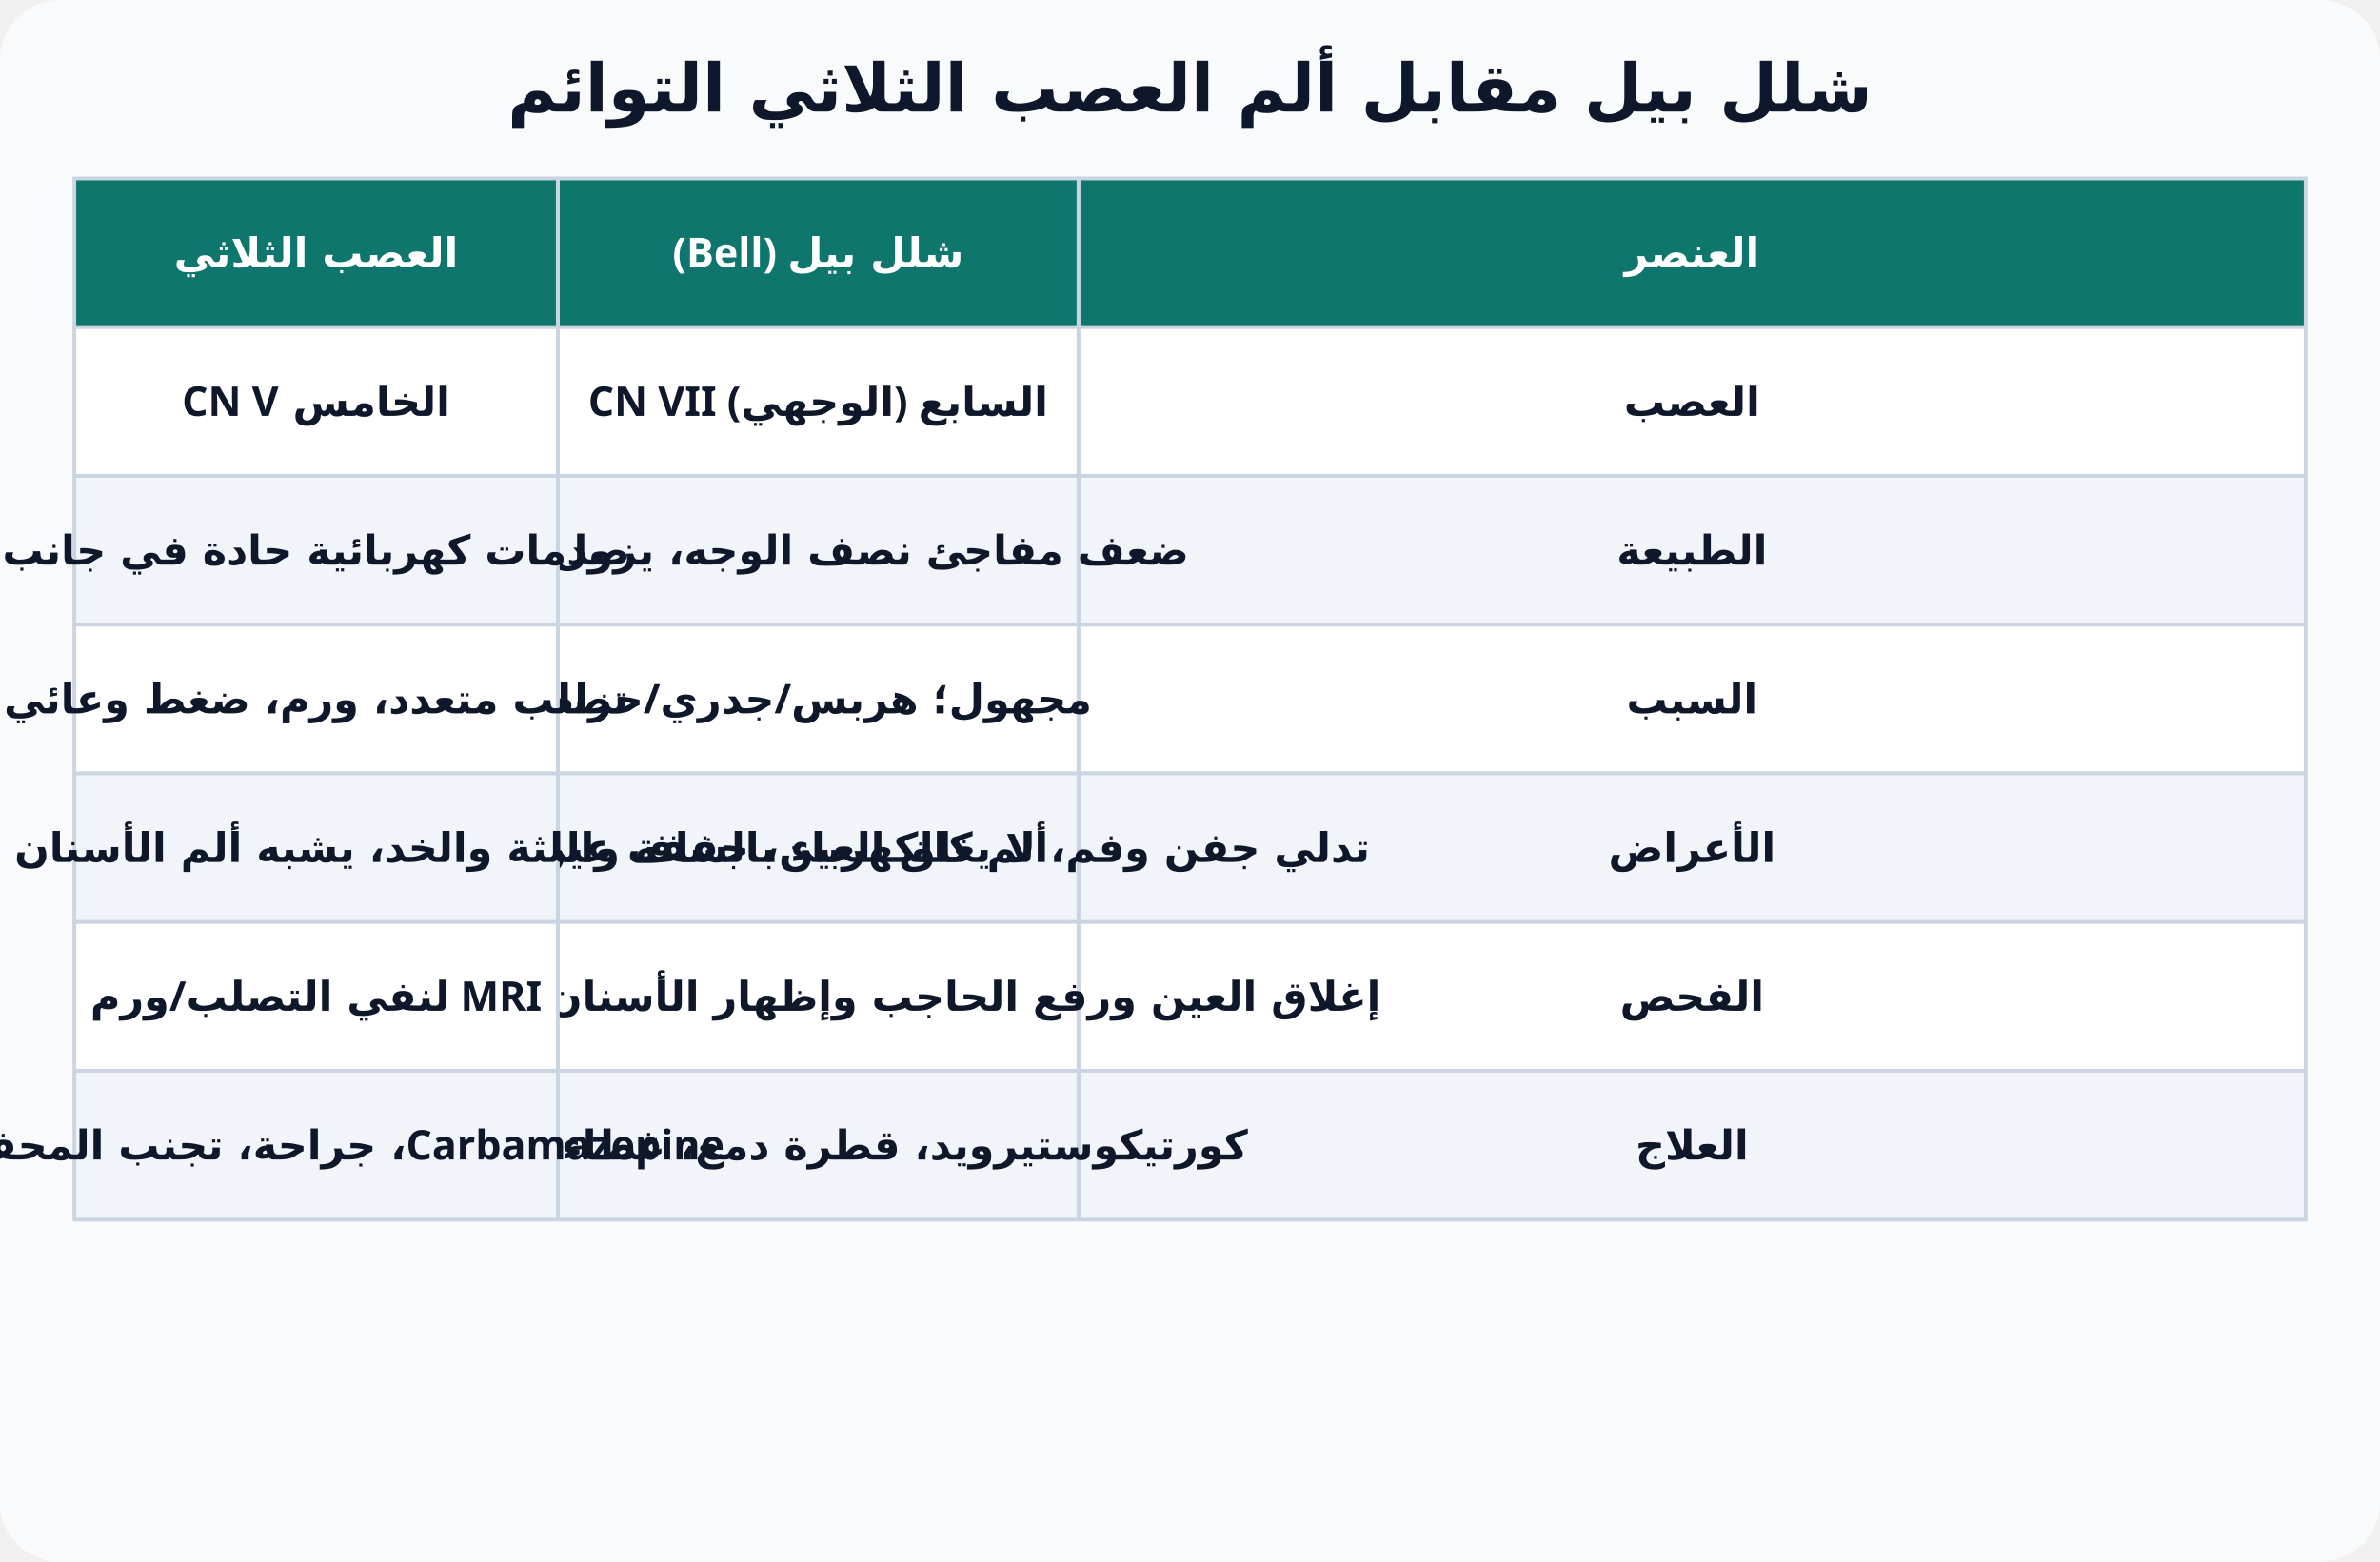
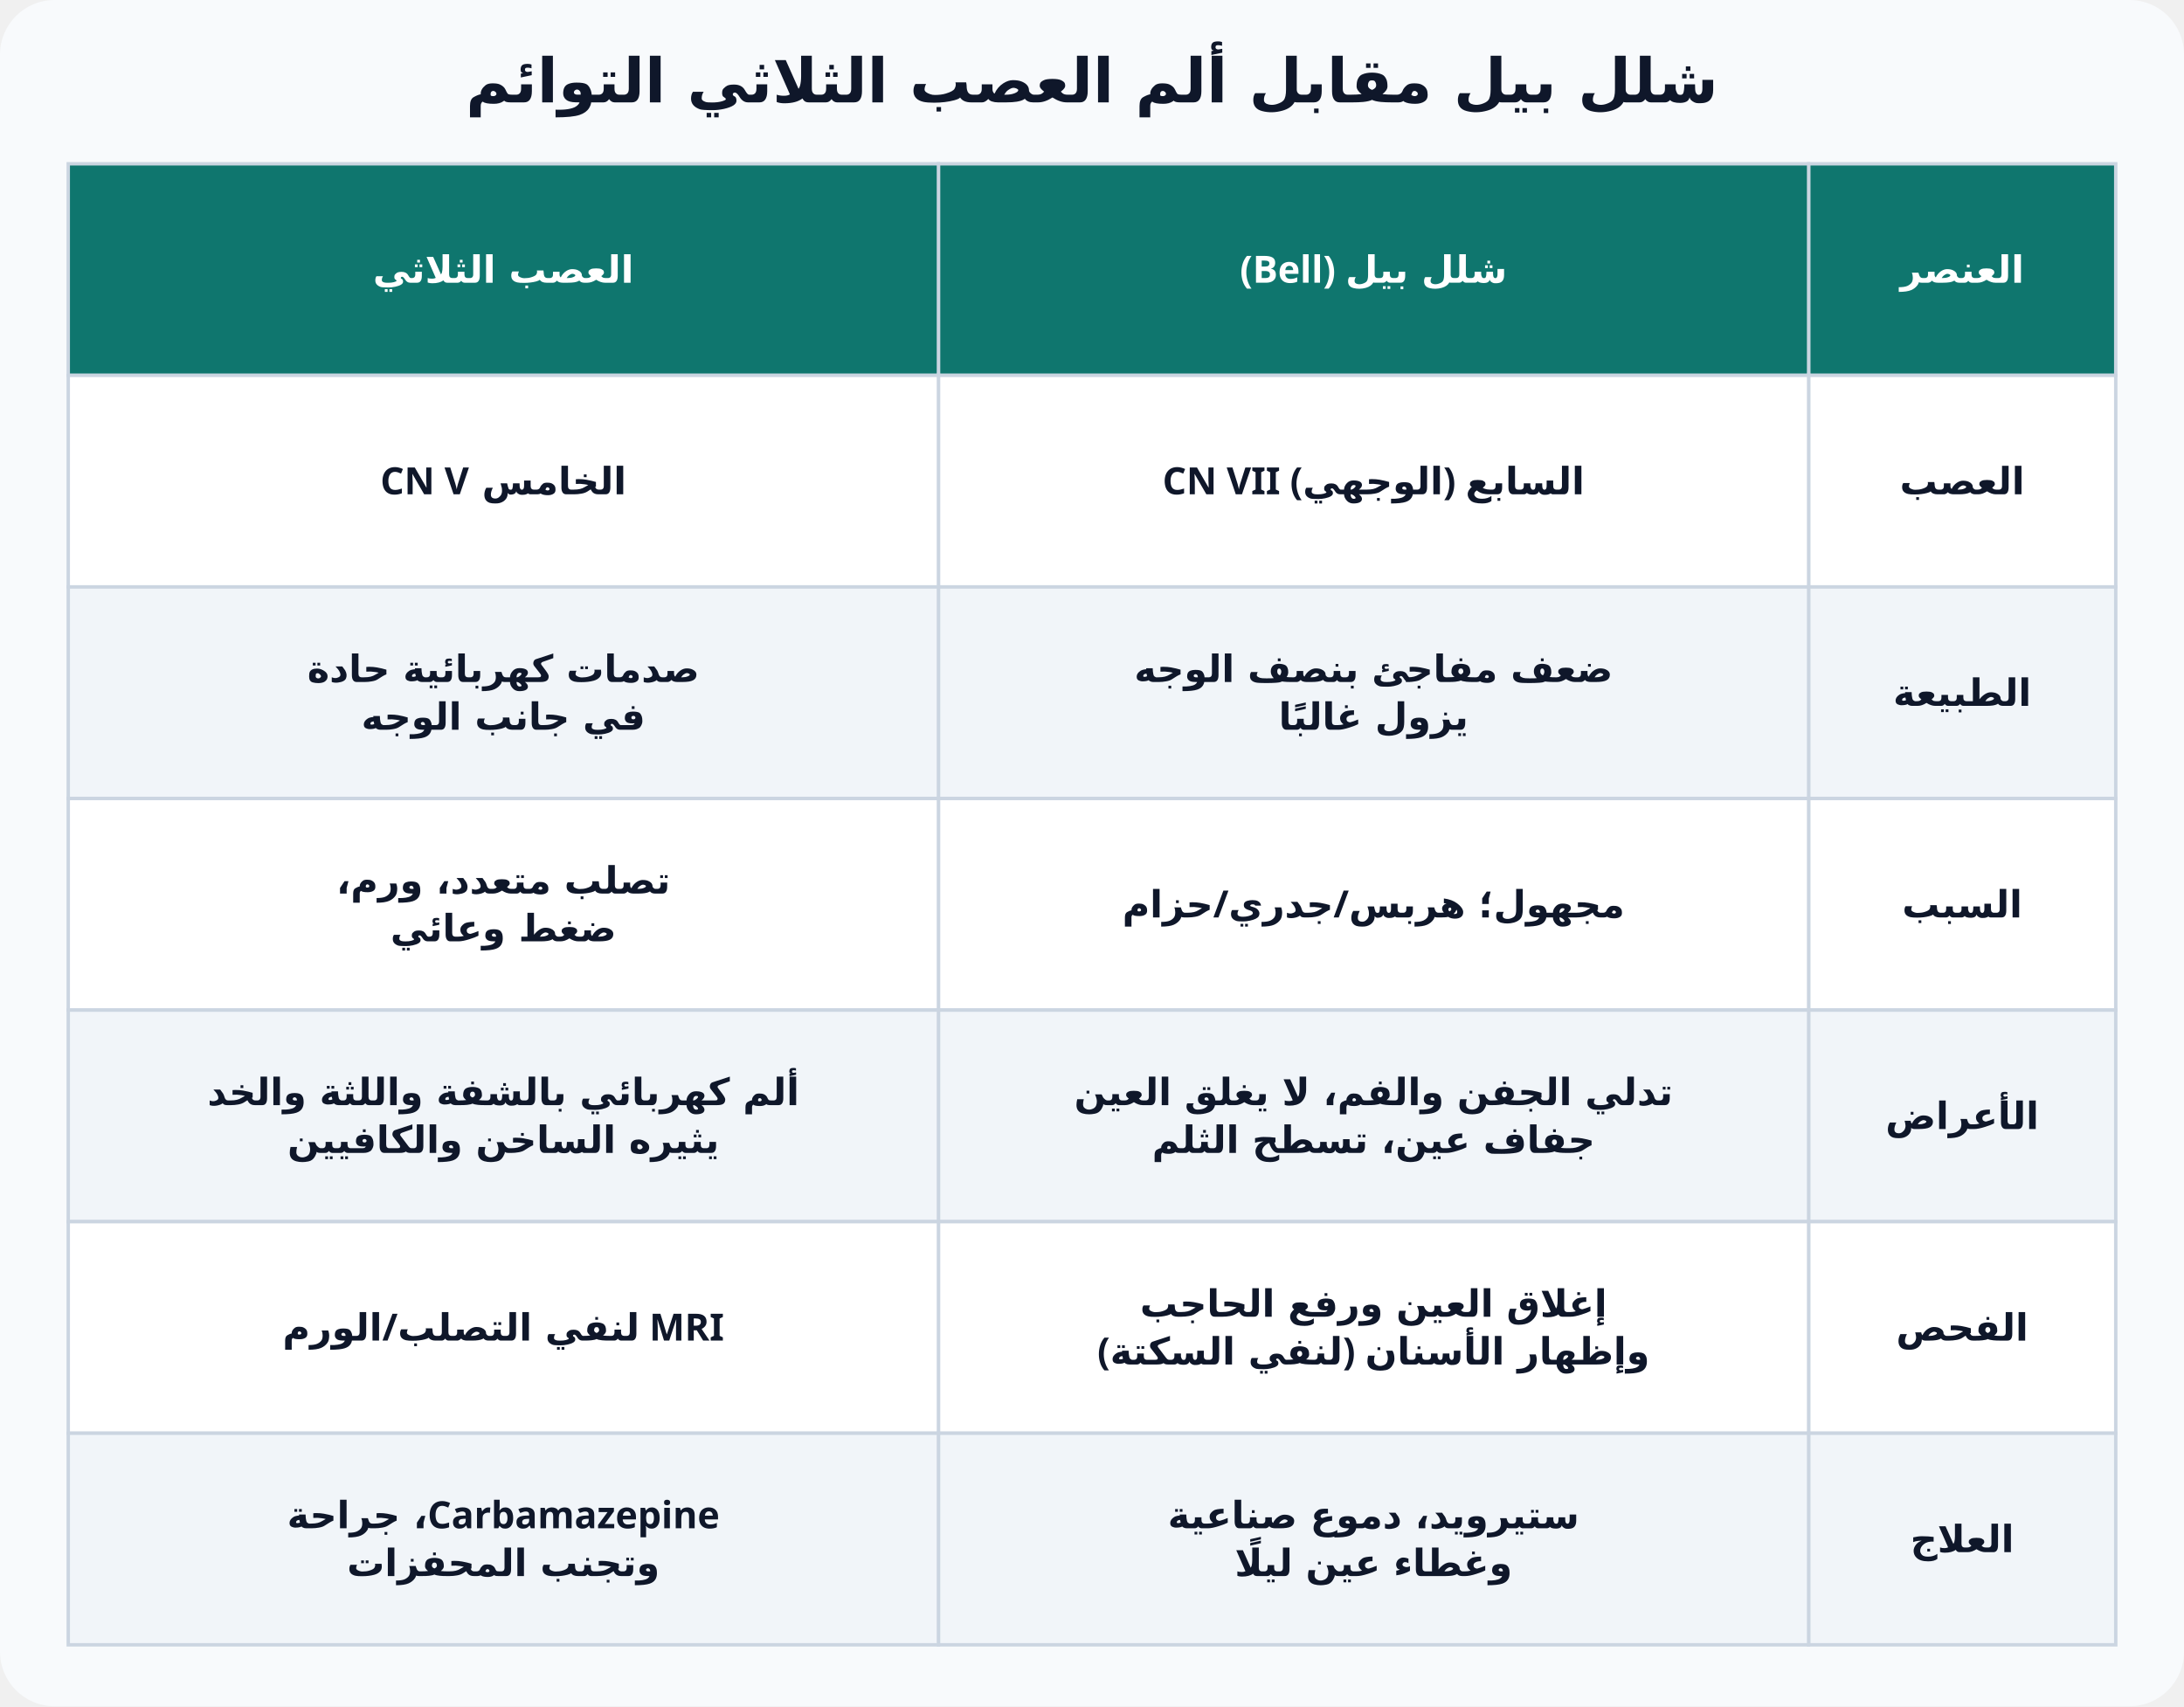
- <svg xmlns="http://www.w3.org/2000/svg" viewBox="0 0 640 420" font-family="Cairo, Tahoma, sans-serif" direction="rtl">
+ <svg xmlns="http://www.w3.org/2000/svg" viewBox="0 0 640 500" font-family="Cairo, Tahoma, sans-serif" direction="rtl">
  <defs>
    <marker id="ar" markerWidth="8" markerHeight="8" refX="7" refY="4" orient="auto">
      <path d="M0,0 L8,4 L0,8 z" fill="#64748b" />
    </marker>
  </defs>
-   <rect width="640" height="420" rx="16" fill="#f8fafc" />
+   <rect width="640" height="500" rx="16" fill="#f8fafc" />
  <text x="320.0" y="30" text-anchor="middle" font-size="18" font-weight="800" fill="#0f172a">شلل بيل مقابل ألم العصب الثلاثي التوائم</text>
-   <rect x="290" y="48" width="330" height="40" fill="#0f766e" stroke="#cbd5e1" />
-   <text x="455.0" y="71.85" text-anchor="middle" font-size="11" font-weight="800" fill="#fff">العنصر</text>
-   <rect x="150" y="48" width="140" height="40" fill="#0f766e" stroke="#cbd5e1" />
-   <text x="220.0" y="71.85" text-anchor="middle" font-size="11" font-weight="800" fill="#fff">شلل بيل (Bell)</text>
-   <rect x="20" y="48" width="130" height="40" fill="#0f766e" stroke="#cbd5e1" />
-   <text x="85.0" y="71.85" text-anchor="middle" font-size="11" font-weight="800" fill="#fff">العصب الثلاثي</text>
-   <rect x="290" y="88" width="330" height="40" fill="#ffffff" stroke="#cbd5e1" />
-   <text x="455.0" y="111.85" text-anchor="middle" font-size="11" font-weight="600" fill="#0f172a">العصب</text>
-   <rect x="150" y="88" width="140" height="40" fill="#ffffff" stroke="#cbd5e1" />
-   <text x="220.0" y="111.85" text-anchor="middle" font-size="11" font-weight="600" fill="#0f172a">السابع (الوجهي) CN VII</text>
-   <rect x="20" y="88" width="130" height="40" fill="#ffffff" stroke="#cbd5e1" />
-   <text x="85.0" y="111.85" text-anchor="middle" font-size="11" font-weight="600" fill="#0f172a">الخامس CN V</text>
-   <rect x="290" y="128" width="330" height="40" fill="#f1f5f9" stroke="#cbd5e1" />
-   <text x="455.0" y="151.85" text-anchor="middle" font-size="11" font-weight="600" fill="#0f172a">الطبيعة</text>
-   <rect x="150" y="128" width="140" height="40" fill="#f1f5f9" stroke="#cbd5e1" />
-   <text x="220.0" y="151.85" text-anchor="middle" font-size="11" font-weight="600" fill="#0f172a">ضعف مفاجئ نصف الوجه، يزول غالبًا</text>
-   <rect x="20" y="128" width="130" height="40" fill="#f1f5f9" stroke="#cbd5e1" />
-   <text x="85.0" y="151.85" text-anchor="middle" font-size="11" font-weight="600" fill="#0f172a">صدمات كهربائية حادة في جانب</text>
-   <rect x="290" y="168" width="330" height="40" fill="#ffffff" stroke="#cbd5e1" />
-   <text x="455.0" y="191.85" text-anchor="middle" font-size="11" font-weight="600" fill="#0f172a">السبب</text>
-   <rect x="150" y="168" width="140" height="40" fill="#ffffff" stroke="#cbd5e1" />
-   <text x="220.0" y="191.85" text-anchor="middle" font-size="11" font-weight="600" fill="#0f172a">مجهول؛ هربس/جدري/حزام</text>
-   <rect x="20" y="168" width="130" height="40" fill="#ffffff" stroke="#cbd5e1" />
-   <text x="85.0" y="191.85" text-anchor="middle" font-size="11" font-weight="600" fill="#0f172a">تصلب متعدد، ورم، ضغط وعائي</text>
-   <rect x="290" y="208" width="330" height="40" fill="#f1f5f9" stroke="#cbd5e1" />
-   <text x="455.0" y="231.85" text-anchor="middle" font-size="11" font-weight="600" fill="#0f172a">الأعراض</text>
-   <rect x="150" y="208" width="140" height="40" fill="#f1f5f9" stroke="#cbd5e1" />
-   <text x="220.0" y="231.85" text-anchor="middle" font-size="11" font-weight="600" fill="#0f172a">تدلي جفن وفم، لا يغلق العين، جفاف عين، تسطح الثلم</text>
-   <rect x="20" y="208" width="130" height="40" fill="#f1f5f9" stroke="#cbd5e1" />
-   <text x="85.0" y="231.85" text-anchor="middle" font-size="11" font-weight="600" fill="#0f172a">ألم كالكهرباء بالشفة واللثة والخد، يشبه ألم الأسنان بمحفز ساخن/كافيين</text>
-   <rect x="290" y="248" width="330" height="40" fill="#ffffff" stroke="#cbd5e1" />
-   <text x="455.0" y="271.85" text-anchor="middle" font-size="11" font-weight="600" fill="#0f172a">الفحص</text>
-   <rect x="150" y="248" width="140" height="40" fill="#ffffff" stroke="#cbd5e1" />
-   <text x="220.0" y="271.85" text-anchor="middle" font-size="11" font-weight="600" fill="#0f172a">إغلاق العين ورفع الحاجب وإظهار الأسنان (لنفي السكتة)</text>
-   <rect x="20" y="248" width="130" height="40" fill="#ffffff" stroke="#cbd5e1" />
-   <text x="85.0" y="271.85" text-anchor="middle" font-size="11" font-weight="600" fill="#0f172a">MRI لنفي التصلب/ورم</text>
-   <rect x="290" y="288" width="330" height="40" fill="#f1f5f9" stroke="#cbd5e1" />
-   <text x="455.0" y="311.85" text-anchor="middle" font-size="11" font-weight="600" fill="#0f172a">العلاج</text>
-   <rect x="150" y="288" width="140" height="40" fill="#f1f5f9" stroke="#cbd5e1" />
-   <text x="220.0" y="311.85" text-anchor="middle" font-size="11" font-weight="600" fill="#0f172a">كورتيكوستيرويد، قطرة دمع، غطاء عين ليلًا</text>
-   <rect x="20" y="288" width="130" height="40" fill="#f1f5f9" stroke="#cbd5e1" />
-   <text x="85.0" y="311.85" text-anchor="middle" font-size="11" font-weight="600" fill="#0f172a">Carbamazepine، جراحة، تجنب المحفزات</text>
+   <rect x="530" y="48" width="90" height="62" fill="#0f766e" stroke="#cbd5e1" />
+   <text x="575.0" y="82.85" text-anchor="middle" font-size="11" font-weight="800" fill="#fff">العنصر</text>
+   <rect x="275" y="48" width="255" height="62" fill="#0f766e" stroke="#cbd5e1" />
+   <text x="402.5" y="82.85" text-anchor="middle" font-size="11" font-weight="800" fill="#fff">شلل بيل (Bell)</text>
+   <rect x="20" y="48" width="255" height="62" fill="#0f766e" stroke="#cbd5e1" />
+   <text x="147.5" y="82.85" text-anchor="middle" font-size="11" font-weight="800" fill="#fff">العصب الثلاثي</text>
+   <rect x="530" y="110" width="90" height="62" fill="#ffffff" stroke="#cbd5e1" />
+   <text x="575.0" y="144.85" text-anchor="middle" font-size="11" font-weight="600" fill="#0f172a">العصب</text>
+   <rect x="275" y="110" width="255" height="62" fill="#ffffff" stroke="#cbd5e1" />
+   <text x="402.5" y="144.85" text-anchor="middle" font-size="11" font-weight="600" fill="#0f172a">السابع (الوجهي) CN VII</text>
+   <rect x="20" y="110" width="255" height="62" fill="#ffffff" stroke="#cbd5e1" />
+   <text x="147.5" y="144.85" text-anchor="middle" font-size="11" font-weight="600" fill="#0f172a">الخامس CN V</text>
+   <rect x="530" y="172" width="90" height="62" fill="#f1f5f9" stroke="#cbd5e1" />
+   <text x="575.0" y="206.85" text-anchor="middle" font-size="11" font-weight="600" fill="#0f172a">الطبيعة</text>
+   <rect x="275" y="172" width="255" height="62" fill="#f1f5f9" stroke="#cbd5e1" />
+   <text x="402.5" y="199.85" text-anchor="middle" font-size="11" font-weight="600" fill="#0f172a">ضعف مفاجئ بنصف الوجه</text>
+   <text x="402.5" y="213.85" text-anchor="middle" font-size="11" font-weight="600" fill="#0f172a">يزول غالبًا</text>
+   <rect x="20" y="172" width="255" height="62" fill="#f1f5f9" stroke="#cbd5e1" />
+   <text x="147.5" y="199.85" text-anchor="middle" font-size="11" font-weight="600" fill="#0f172a">صدمات كهربائية حادة</text>
+   <text x="147.5" y="213.85" text-anchor="middle" font-size="11" font-weight="600" fill="#0f172a">في جانب الوجه</text>
+   <rect x="530" y="234" width="90" height="62" fill="#ffffff" stroke="#cbd5e1" />
+   <text x="575.0" y="268.85" text-anchor="middle" font-size="11" font-weight="600" fill="#0f172a">السبب</text>
+   <rect x="275" y="234" width="255" height="62" fill="#ffffff" stroke="#cbd5e1" />
+   <text x="402.5" y="268.85" text-anchor="middle" font-size="11" font-weight="600" fill="#0f172a">مجهول؛ هربس/جدري/حزام</text>
+   <rect x="20" y="234" width="255" height="62" fill="#ffffff" stroke="#cbd5e1" />
+   <text x="147.5" y="261.85" text-anchor="middle" font-size="11" font-weight="600" fill="#0f172a">تصلب متعدد، ورم،</text>
+   <text x="147.5" y="275.85" text-anchor="middle" font-size="11" font-weight="600" fill="#0f172a">ضغط وعائي</text>
+   <rect x="530" y="296" width="90" height="62" fill="#f1f5f9" stroke="#cbd5e1" />
+   <text x="575.0" y="330.85" text-anchor="middle" font-size="11" font-weight="600" fill="#0f172a">الأعراض</text>
+   <rect x="275" y="296" width="255" height="62" fill="#f1f5f9" stroke="#cbd5e1" />
+   <text x="402.5" y="323.85" text-anchor="middle" font-size="11" font-weight="600" fill="#0f172a">تدلي الجفن والفم، لا يغلق العين</text>
+   <text x="402.5" y="337.85" text-anchor="middle" font-size="11" font-weight="600" fill="#0f172a">جفاف عين، تسطح الثلم</text>
+   <rect x="20" y="296" width="255" height="62" fill="#f1f5f9" stroke="#cbd5e1" />
+   <text x="147.5" y="323.85" text-anchor="middle" font-size="11" font-weight="600" fill="#0f172a">ألم كهربائي بالشفة واللثة والخد</text>
+   <text x="147.5" y="337.85" text-anchor="middle" font-size="11" font-weight="600" fill="#0f172a">يثيره الساخن والكافيين</text>
+   <rect x="530" y="358" width="90" height="62" fill="#ffffff" stroke="#cbd5e1" />
+   <text x="575.0" y="392.85" text-anchor="middle" font-size="11" font-weight="600" fill="#0f172a">الفحص</text>
+   <rect x="275" y="358" width="255" height="62" fill="#ffffff" stroke="#cbd5e1" />
+   <text x="402.5" y="385.85" text-anchor="middle" font-size="11" font-weight="600" fill="#0f172a">إغلاق العين ورفع الحاجب</text>
+   <text x="402.5" y="399.85" text-anchor="middle" font-size="11" font-weight="600" fill="#0f172a">وإظهار الأسنان (لنفي السكتة)</text>
+   <rect x="20" y="358" width="255" height="62" fill="#ffffff" stroke="#cbd5e1" />
+   <text x="147.5" y="392.85" text-anchor="middle" font-size="11" font-weight="600" fill="#0f172a">MRI لنفي التصلب/الورم</text>
+   <rect x="530" y="420" width="90" height="62" fill="#f1f5f9" stroke="#cbd5e1" />
+   <text x="575.0" y="454.85" text-anchor="middle" font-size="11" font-weight="600" fill="#0f172a">العلاج</text>
+   <rect x="275" y="420" width="255" height="62" fill="#f1f5f9" stroke="#cbd5e1" />
+   <text x="402.5" y="447.85" text-anchor="middle" font-size="11" font-weight="600" fill="#0f172a">ستيرويد، دموع صناعية</text>
+   <text x="402.5" y="461.85" text-anchor="middle" font-size="11" font-weight="600" fill="#0f172a">وغطاء عين ليلًا</text>
+   <rect x="20" y="420" width="255" height="62" fill="#f1f5f9" stroke="#cbd5e1" />
+   <text x="147.5" y="447.85" text-anchor="middle" font-size="11" font-weight="600" fill="#0f172a">Carbamazepine، جراحة</text>
+   <text x="147.5" y="461.85" text-anchor="middle" font-size="11" font-weight="600" fill="#0f172a">وتجنب المحفزات</text>
</svg>
